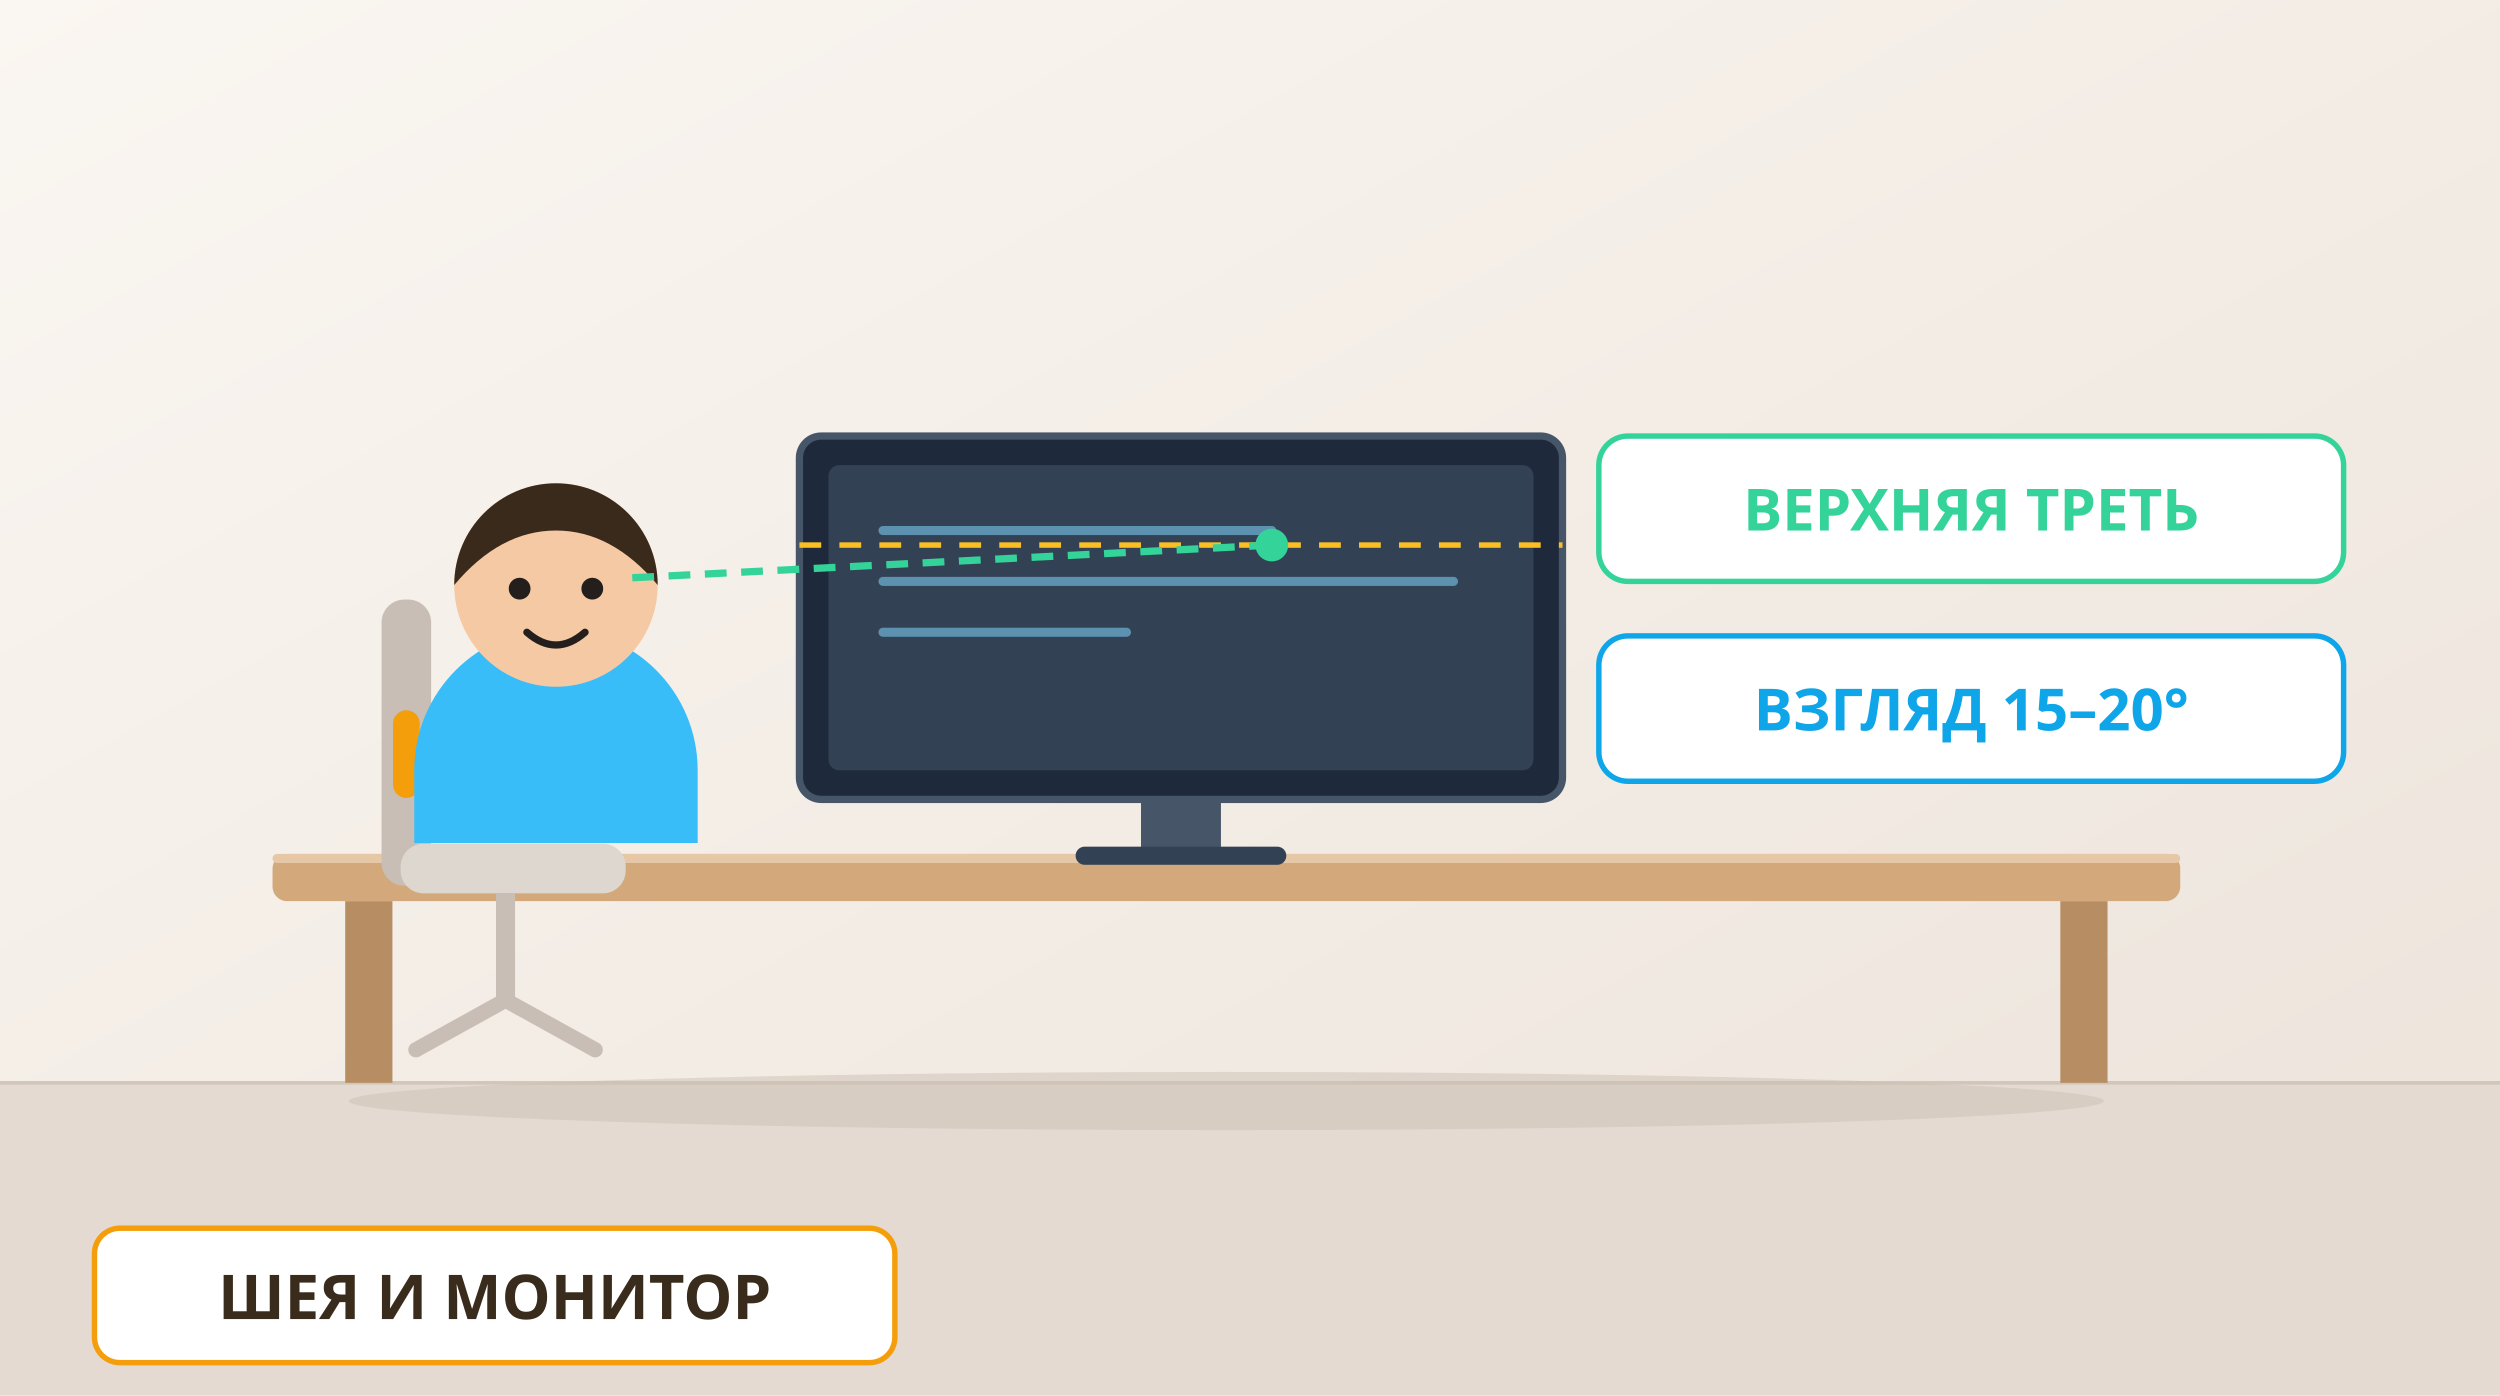
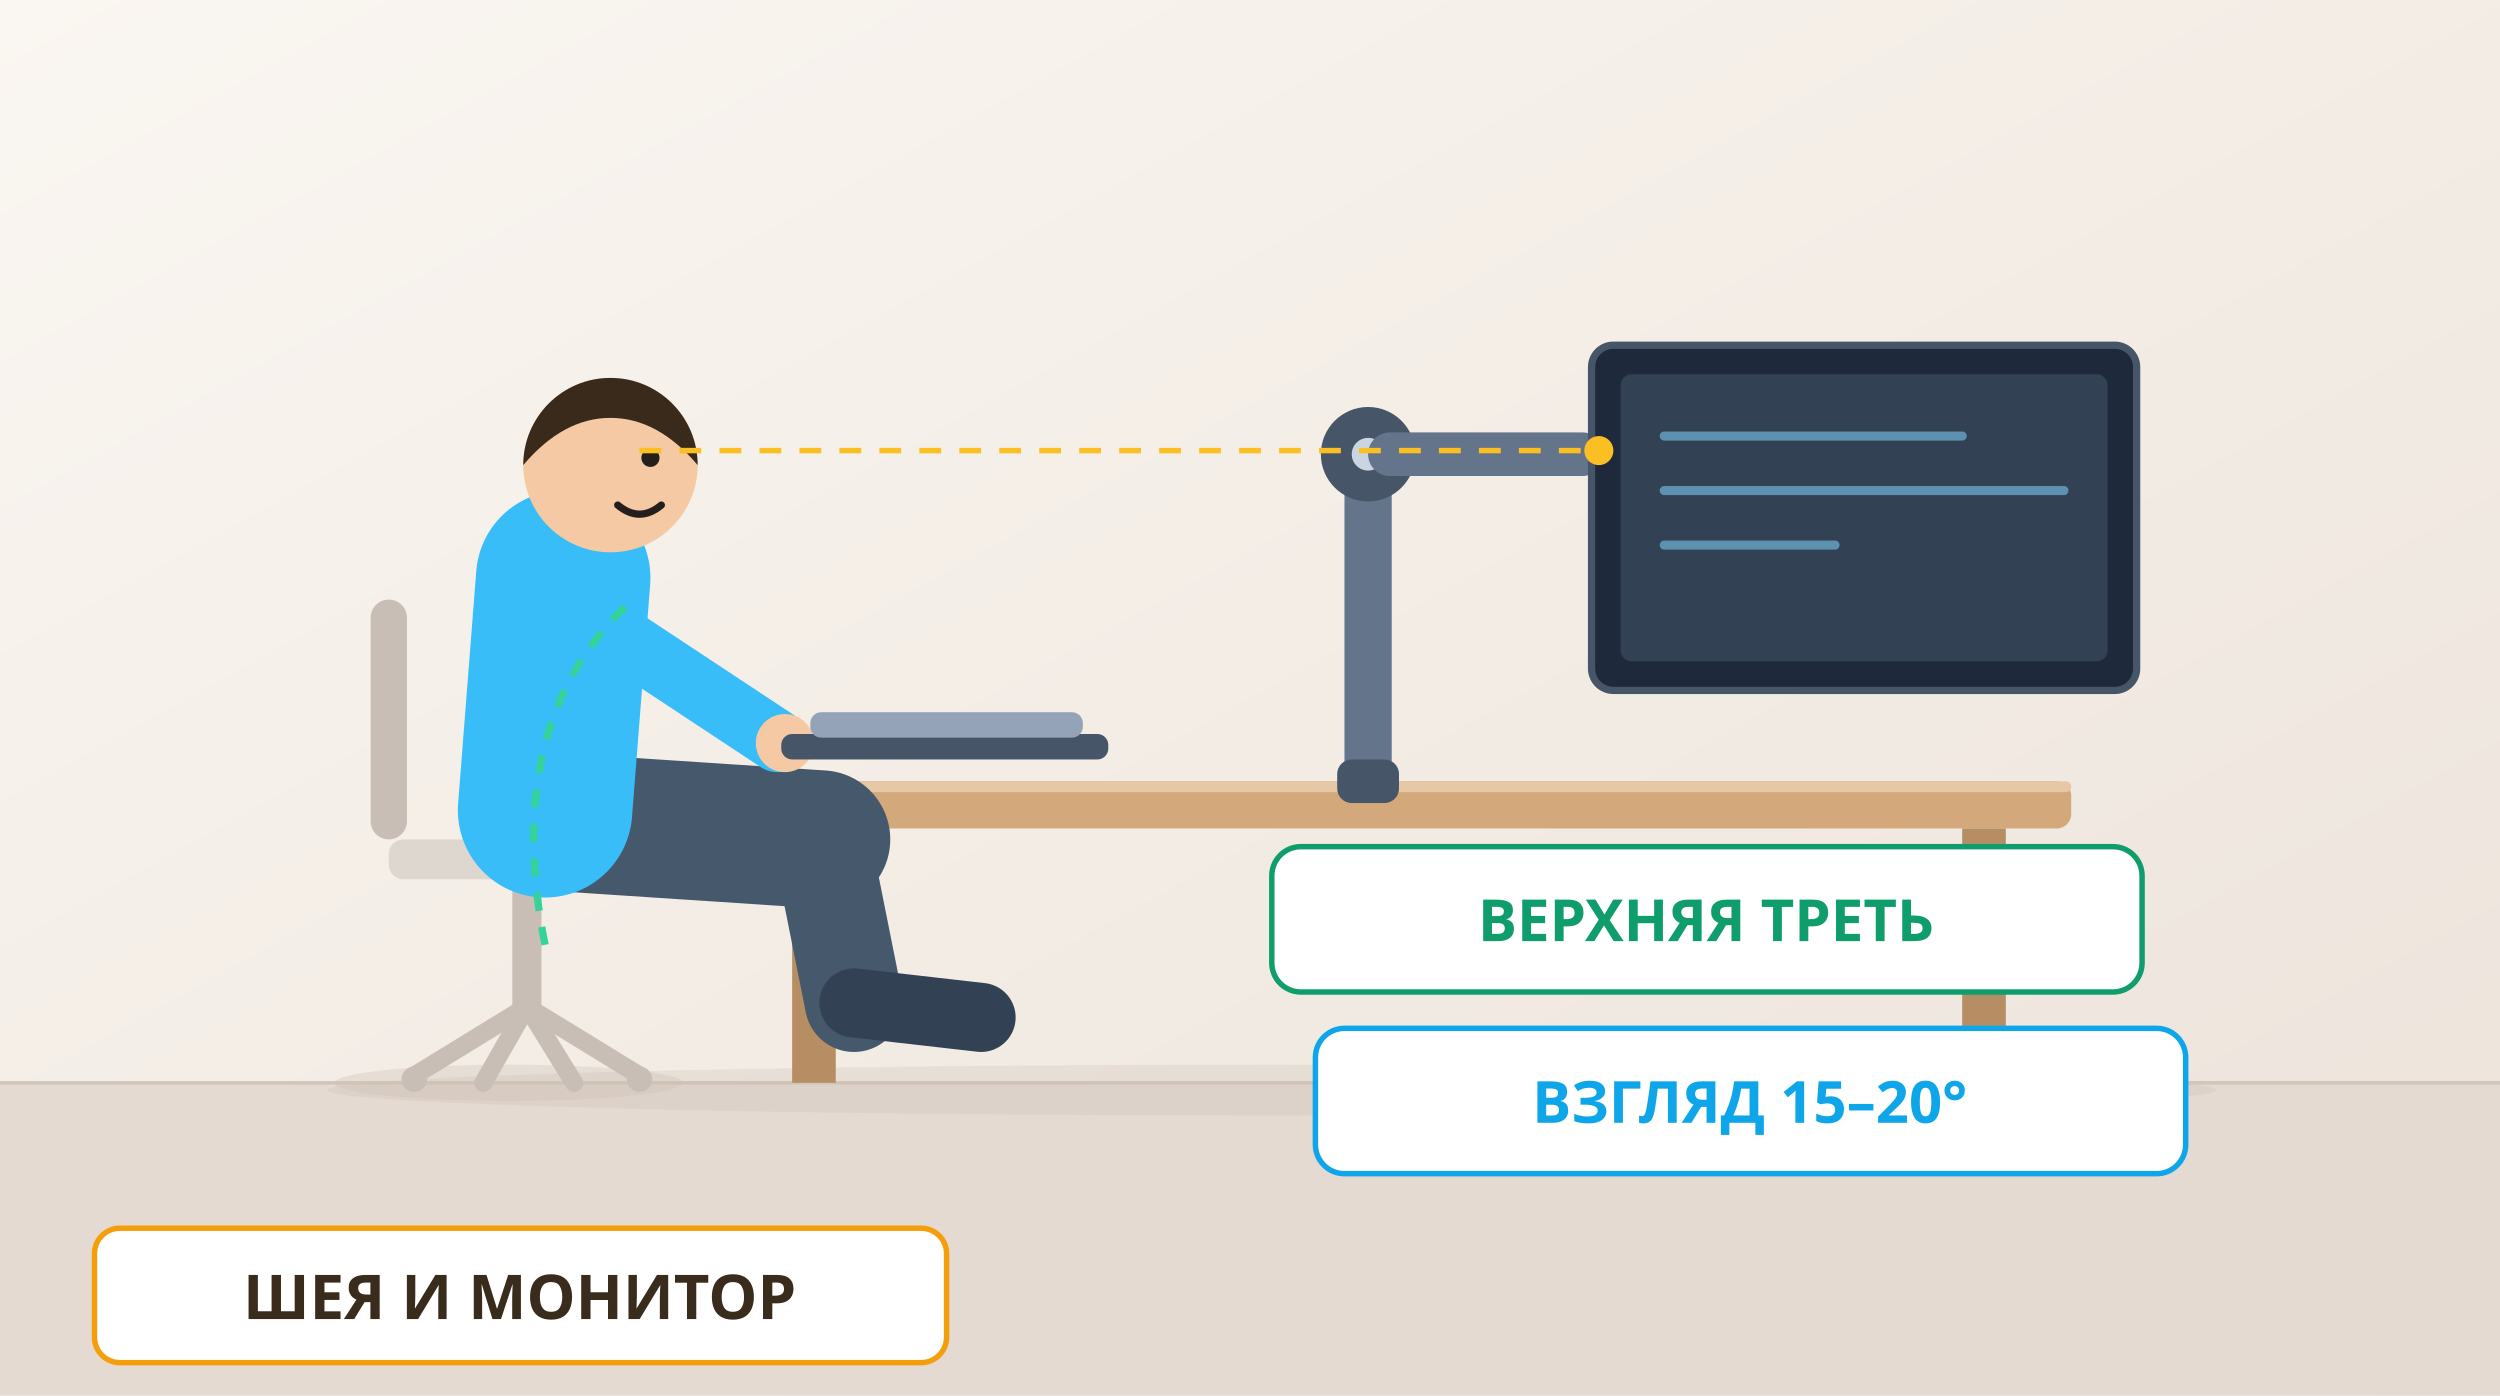
<svg xmlns="http://www.w3.org/2000/svg" viewBox="0 0 1376 768" width="1376" height="768">
  <defs>
    <linearGradient id="bg" x1="0%" y1="0%" x2="100%" y2="100%">
      <stop offset="0%" stop-color="#faf6f1" />
      <stop offset="100%" stop-color="#ece3da" />
    </linearGradient>
  </defs>
  <rect width="1376" height="768" fill="url(#bg)" />
  <rect x="0" y="596" width="1376" height="172" fill="#e4dad1" />
  <line x1="0" y1="596" x2="1376" y2="596" stroke="#d2c6bb" stroke-width="2" />
-   <ellipse cx="675" cy="606" rx="483" ry="16" fill="#cdc0b5" fill-opacity="0.5" />
-   <rect x="150" y="470" width="1050" height="26" rx="8" fill="#d3a97c" />
-   <rect x="150" y="470" width="1050" height="5" rx="2.5" fill="#e6c8a6" />
-   <rect x="190" y="496" width="26" height="100" fill="#b78e63" />
-   <rect x="1134" y="496" width="26" height="100" fill="#b78e63" />
-   <g transform="translate(210 330) scale(1.05)">
-     <rect x="0" y="0" width="26" height="150" rx="12" fill="#c8beb5" />
-     <rect x="6" y="58" width="14" height="46" rx="7" fill="#f59e0b" />
-     <rect x="10" y="128" width="118" height="26" rx="12" fill="#ded7d0" />
-     <rect x="60" y="154" width="10" height="56" fill="#c8beb5" />
-     <path d="M65 210 L18 236 M65 210 L112 236" stroke="#c8beb5" stroke-width="8" stroke-linecap="round" />
+   <ellipse cx="700" cy="600" rx="520" ry="14" fill="#cdc0b5" fill-opacity="0.3" />
+   <rect x="400" y="430" width="740" height="26" rx="8" fill="#d3a97c" />
+   <rect x="400" y="430" width="740" height="6" rx="3" fill="#e6c8a6" />
+   <rect x="436" y="456" width="24" height="140" fill="#b78e63" />
+   <rect x="1080" y="456" width="24" height="140" fill="#b78e63" />
+   <ellipse cx="280" cy="596" rx="96" ry="10" fill="#cdc0b5" fill-opacity="0.35" />
+   <rect x="204" y="330" width="20" height="132" rx="10" fill="#c8beb5" />
+   <rect x="214" y="462" width="150" height="22" rx="8" fill="#ded7d0" />
+   <rect x="282" y="484" width="16" height="72" fill="#c8beb5" />
+   <g stroke="#c8beb5" stroke-width="10" stroke-linecap="round">
+     <line x1="290" y1="554" x2="228" y2="592" />
+     <line x1="290" y1="554" x2="352" y2="592" />
+     <line x1="290" y1="554" x2="266" y2="596" />
+     <line x1="290" y1="554" x2="316" y2="596" />
  </g>
-   <path d="M228 464 v-40 a78 78 0 0 1 156 0 v40 z" fill="#38bdf8" />
-   <circle cx="306" cy="322" r="56" fill="#f5c9a3" />
-   <path d="M250 322 a56 56 0 0 1 112 0 q-25.2 -30 -56 -30 q-30.8 0 -56 30 z" fill="#3a2a1c" />
-   <circle cx="286" cy="324" r="6" fill="#241f1c" />
-   <circle cx="326" cy="324" r="6" fill="#241f1c" />
-   <path d="M290 348 q16 14 32 0" fill="none" stroke="#241f1c" stroke-width="4" stroke-linecap="round" />
-   <rect x="440" y="240" width="420" height="200" rx="12" fill="#1e293b" stroke="#475569" stroke-width="4" />
-   <rect x="456" y="256" width="388" height="168" rx="6" fill="#334155" />
+   <circle cx="228" cy="594" r="7" fill="#c8beb5" />
+   <circle cx="352" cy="594" r="7" fill="#c8beb5" />
+   <line x1="300" y1="452" x2="452" y2="462" stroke="#46586b" stroke-width="76" stroke-linecap="round" />
+   <line x1="452" y1="462" x2="470" y2="552" stroke="#46586b" stroke-width="54" stroke-linecap="round" />
+   <line x1="470" y1="552" x2="540" y2="560" stroke="#334155" stroke-width="38" stroke-linecap="round" />
+   <line x1="300" y1="446" x2="310" y2="318" stroke="#38bdf8" stroke-width="96" stroke-linecap="round" />
+   <line x1="316" y1="334" x2="428" y2="408" stroke="#38bdf8" stroke-width="34" stroke-linecap="round" />
+   <circle cx="432" cy="409" r="16" fill="#f5c9a3" />
+   <circle cx="336" cy="256" r="48" fill="#f5c9a3" />
+   <path d="M288 256 a48 48 0 0 1 96 0 q-22 -26 -48 -26 q-26 0 -48 26 z" fill="#3a2a1c" />
+   <circle cx="358" cy="252" r="5" fill="#241f1c" />
+   <path d="M340 278 q12 10 24 0" fill="none" stroke="#241f1c" stroke-width="4" stroke-linecap="round" />
+   <rect x="430" y="404" width="180" height="14" rx="6" fill="#475569" />
+   <rect x="446" y="392" width="150" height="14" rx="6" fill="#94a3b8" />
+   <g>
+     <rect x="740" y="250" width="26" height="180" rx="8" fill="#64748b" />
+     <rect x="736" y="418" width="34" height="24" rx="8" fill="#475569" />
+     <circle cx="753" cy="250" r="26" fill="#475569" />
+     <circle cx="753" cy="250" r="9" fill="#cbd5e1" />
+     <rect x="753" y="238" width="130" height="24" rx="12" fill="#64748b" />
+   </g>
+   <rect x="876" y="190" width="300" height="190" rx="12" fill="#1e293b" stroke="#475569" stroke-width="4" />
+   <rect x="892" y="206" width="268" height="158" rx="6" fill="#334155" />
  <g stroke="#7dd3fc" stroke-width="5" stroke-linecap="round" opacity="0.55">
-     <line x1="486" y1="292" x2="700" y2="292" />
-     <line x1="486" y1="320" x2="800" y2="320" />
-     <line x1="486" y1="348" x2="620" y2="348" />
+     <line x1="916" y1="240" x2="1080" y2="240" />
+     <line x1="916" y1="270" x2="1136" y2="270" />
+     <line x1="916" y1="300" x2="1010" y2="300" />
  </g>
-   <rect x="628" y="440" width="44" height="30" fill="#475569" />
-   <rect x="592" y="466" width="116" height="10" rx="5" fill="#334155" />
-   <line x1="440" y1="300" x2="860" y2="300" stroke="#fbbf24" stroke-width="3" stroke-dasharray="12 10" />
-   <line x1="348" y1="318" x2="700" y2="300" stroke="#34d399" stroke-width="4" stroke-dasharray="12 8" />
-   <circle cx="700" cy="300" r="9" fill="#34d399" />
-   <rect x="880" y="240" width="409.92" height="80" rx="16" fill="#ffffff" stroke="#34d399" stroke-width="3" />
-   <text x="1084.96" y="292" font-family="system-ui, sans-serif" font-size="32" font-weight="800" fill="#34d399" text-anchor="middle">ВЕРХНЯЯ ТРЕТЬ</text>
-   <rect x="880" y="350" width="409.92" height="80" rx="16" fill="#ffffff" stroke="#0ea5e9" stroke-width="3" />
-   <text x="1084.96" y="402" font-family="system-ui, sans-serif" font-size="32" font-weight="800" fill="#0ea5e9" text-anchor="middle">ВЗГЛЯД 15–20°</text>
-   <rect x="52" y="676" width="440.54" height="74" rx="14" fill="#ffffff" stroke="#f59e0b" stroke-width="3" />
-   <text x="272.27" y="726" font-family="system-ui, sans-serif" font-size="34" font-weight="800" fill="#3a2c1c" text-anchor="middle">ШЕЯ И МОНИТОР</text>
+   <line x1="352" y1="248" x2="880" y2="248" stroke="#fbbf24" stroke-width="3" stroke-dasharray="12 10" />
+   <circle cx="880" cy="248" r="8" fill="#fbbf24" />
+   <path d="M300 520 q-24 -120 44 -186" fill="none" stroke="#34d399" stroke-width="4" stroke-dasharray="10 9" />
+   <rect x="700" y="466" width="479" height="80" rx="16" fill="#ffffff" stroke="#0f9d6b" stroke-width="3" />
+   <text x="939" y="518" font-family="system-ui, sans-serif" font-size="32" font-weight="800" fill="#0f9d6b" text-anchor="middle">ВЕРХНЯЯ ТРЕТЬ</text>
+   <rect x="724" y="566" width="479" height="80" rx="16" fill="#ffffff" stroke="#0ea5e9" stroke-width="3" />
+   <text x="963" y="618" font-family="system-ui, sans-serif" font-size="32" font-weight="800" fill="#0ea5e9" text-anchor="middle">ВЗГЛЯД 15–20°</text>
+   <rect x="52" y="676" width="469" height="74" rx="14" fill="#ffffff" stroke="#f59e0b" stroke-width="3" />
+   <text x="286" y="726" font-family="system-ui, sans-serif" font-size="34" font-weight="800" fill="#3a2c1c" text-anchor="middle">ШЕЯ И МОНИТОР</text>
</svg>
